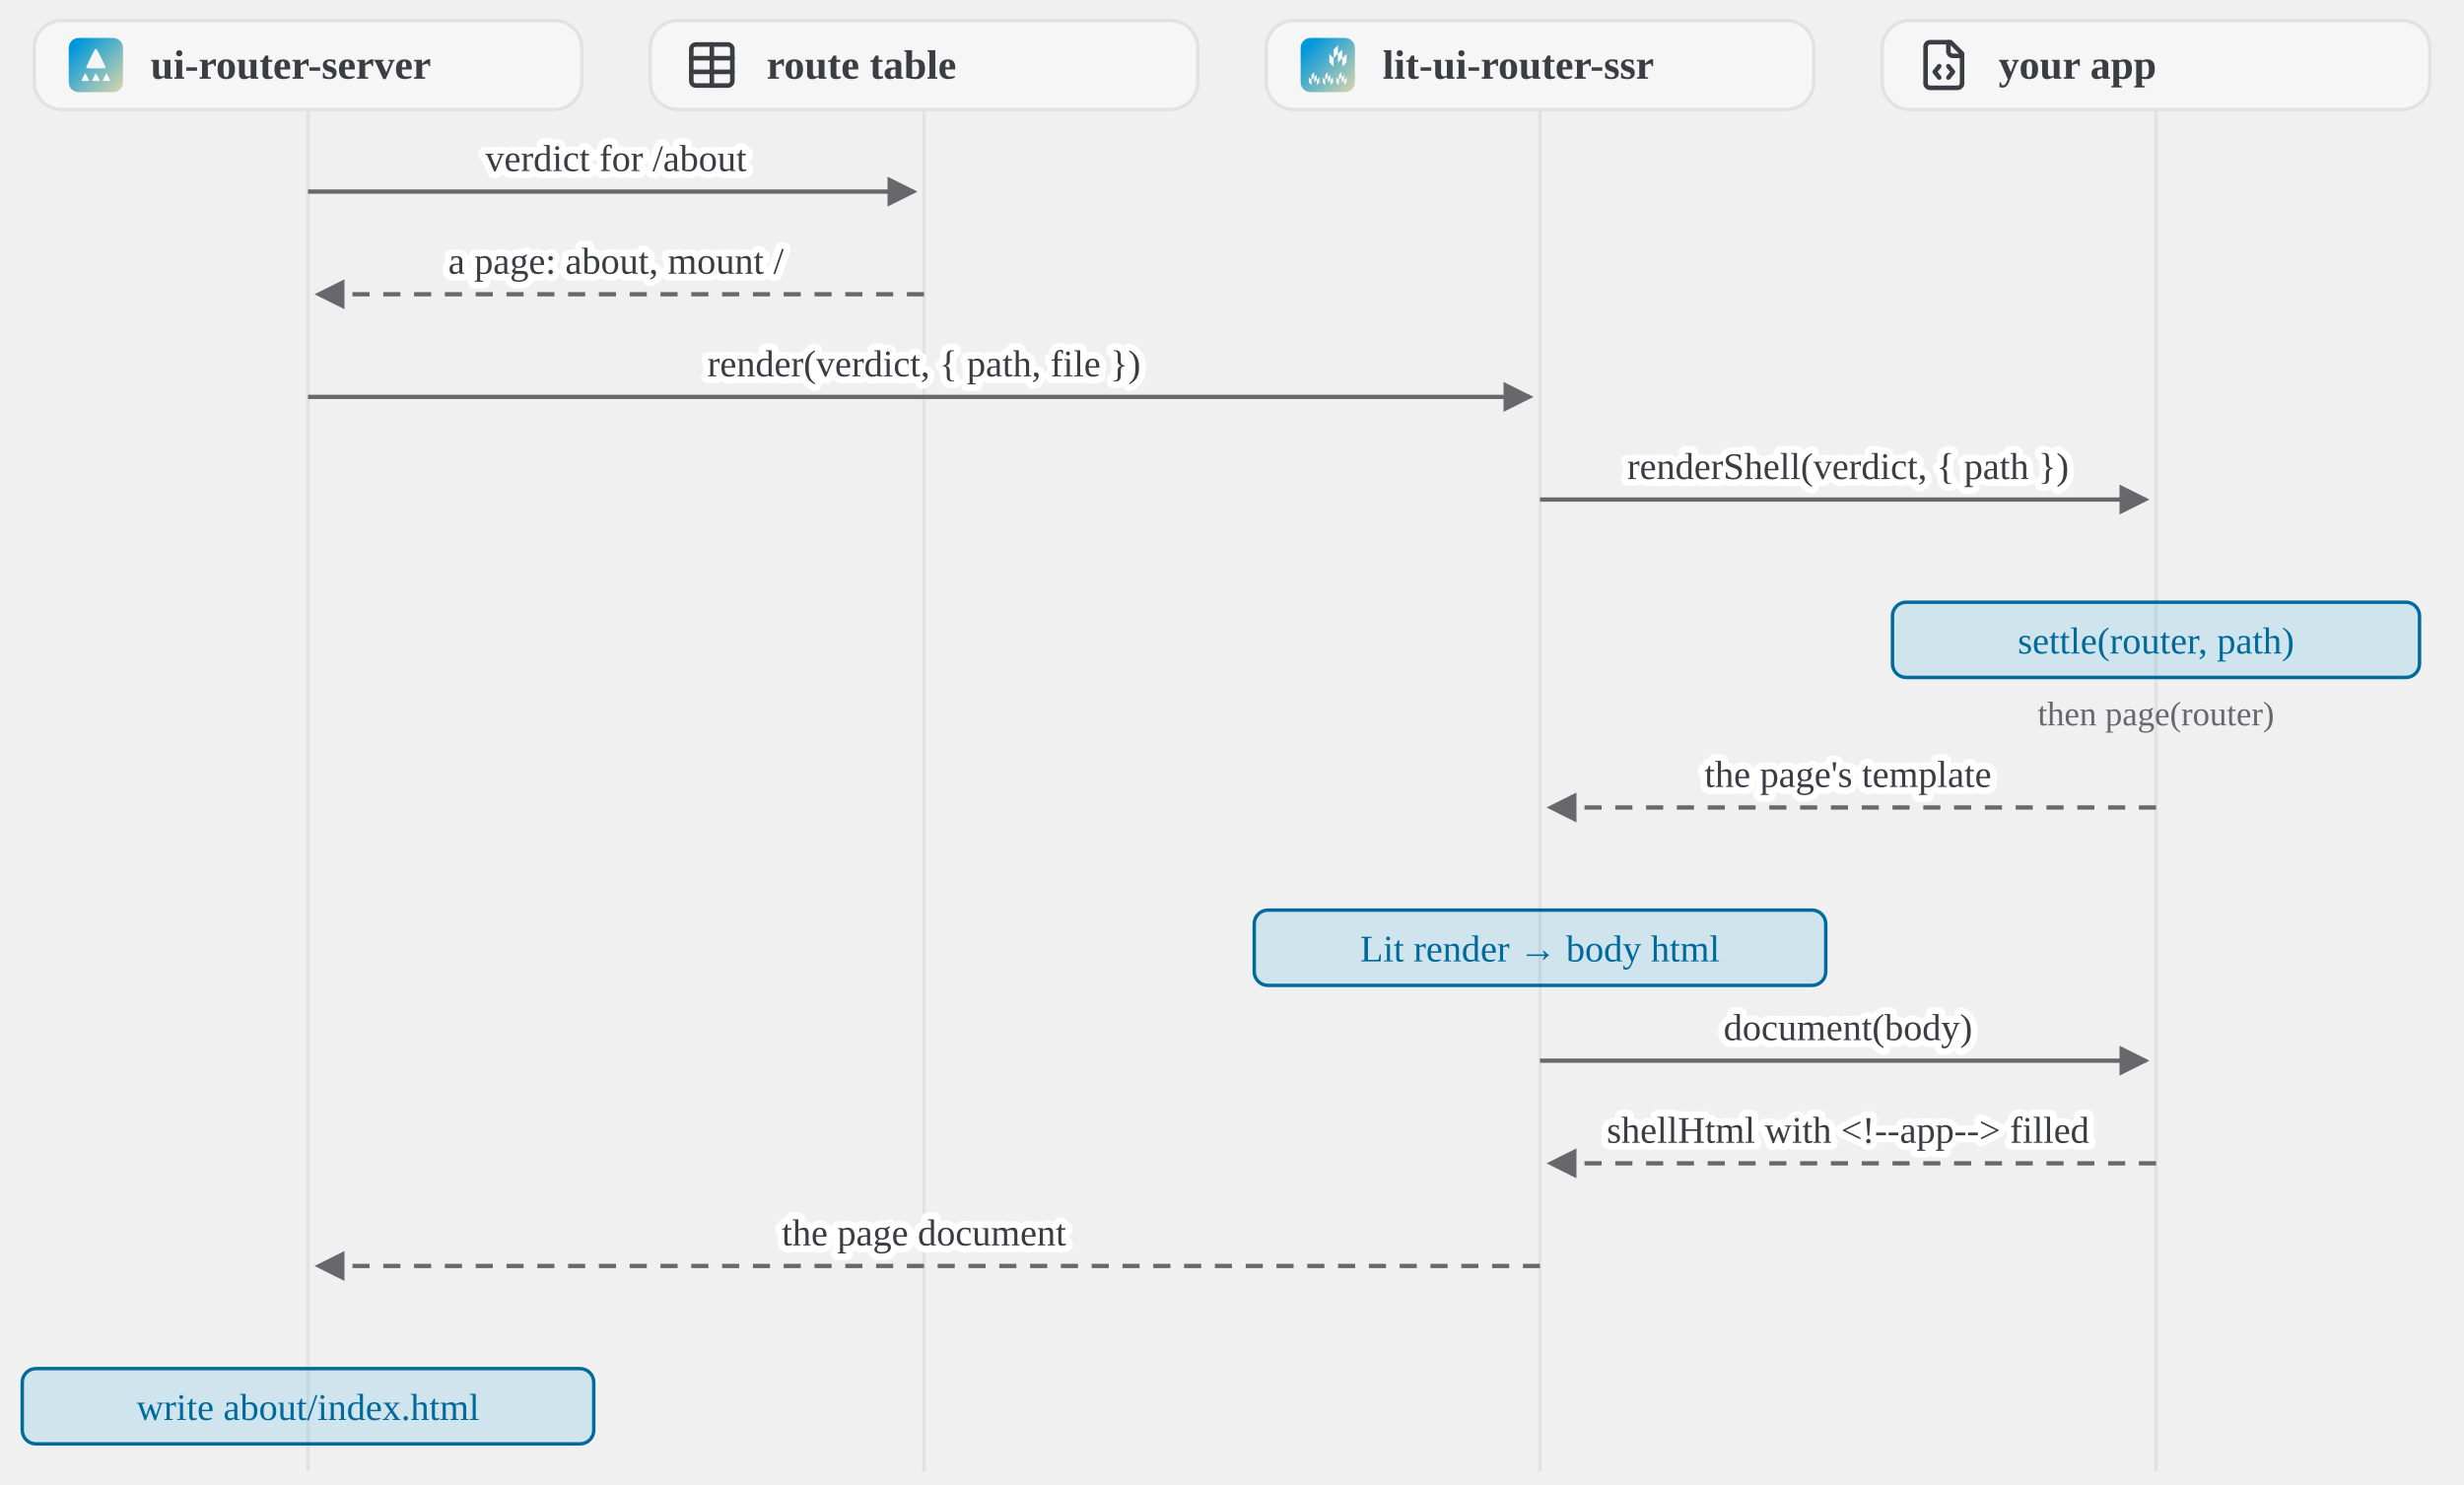
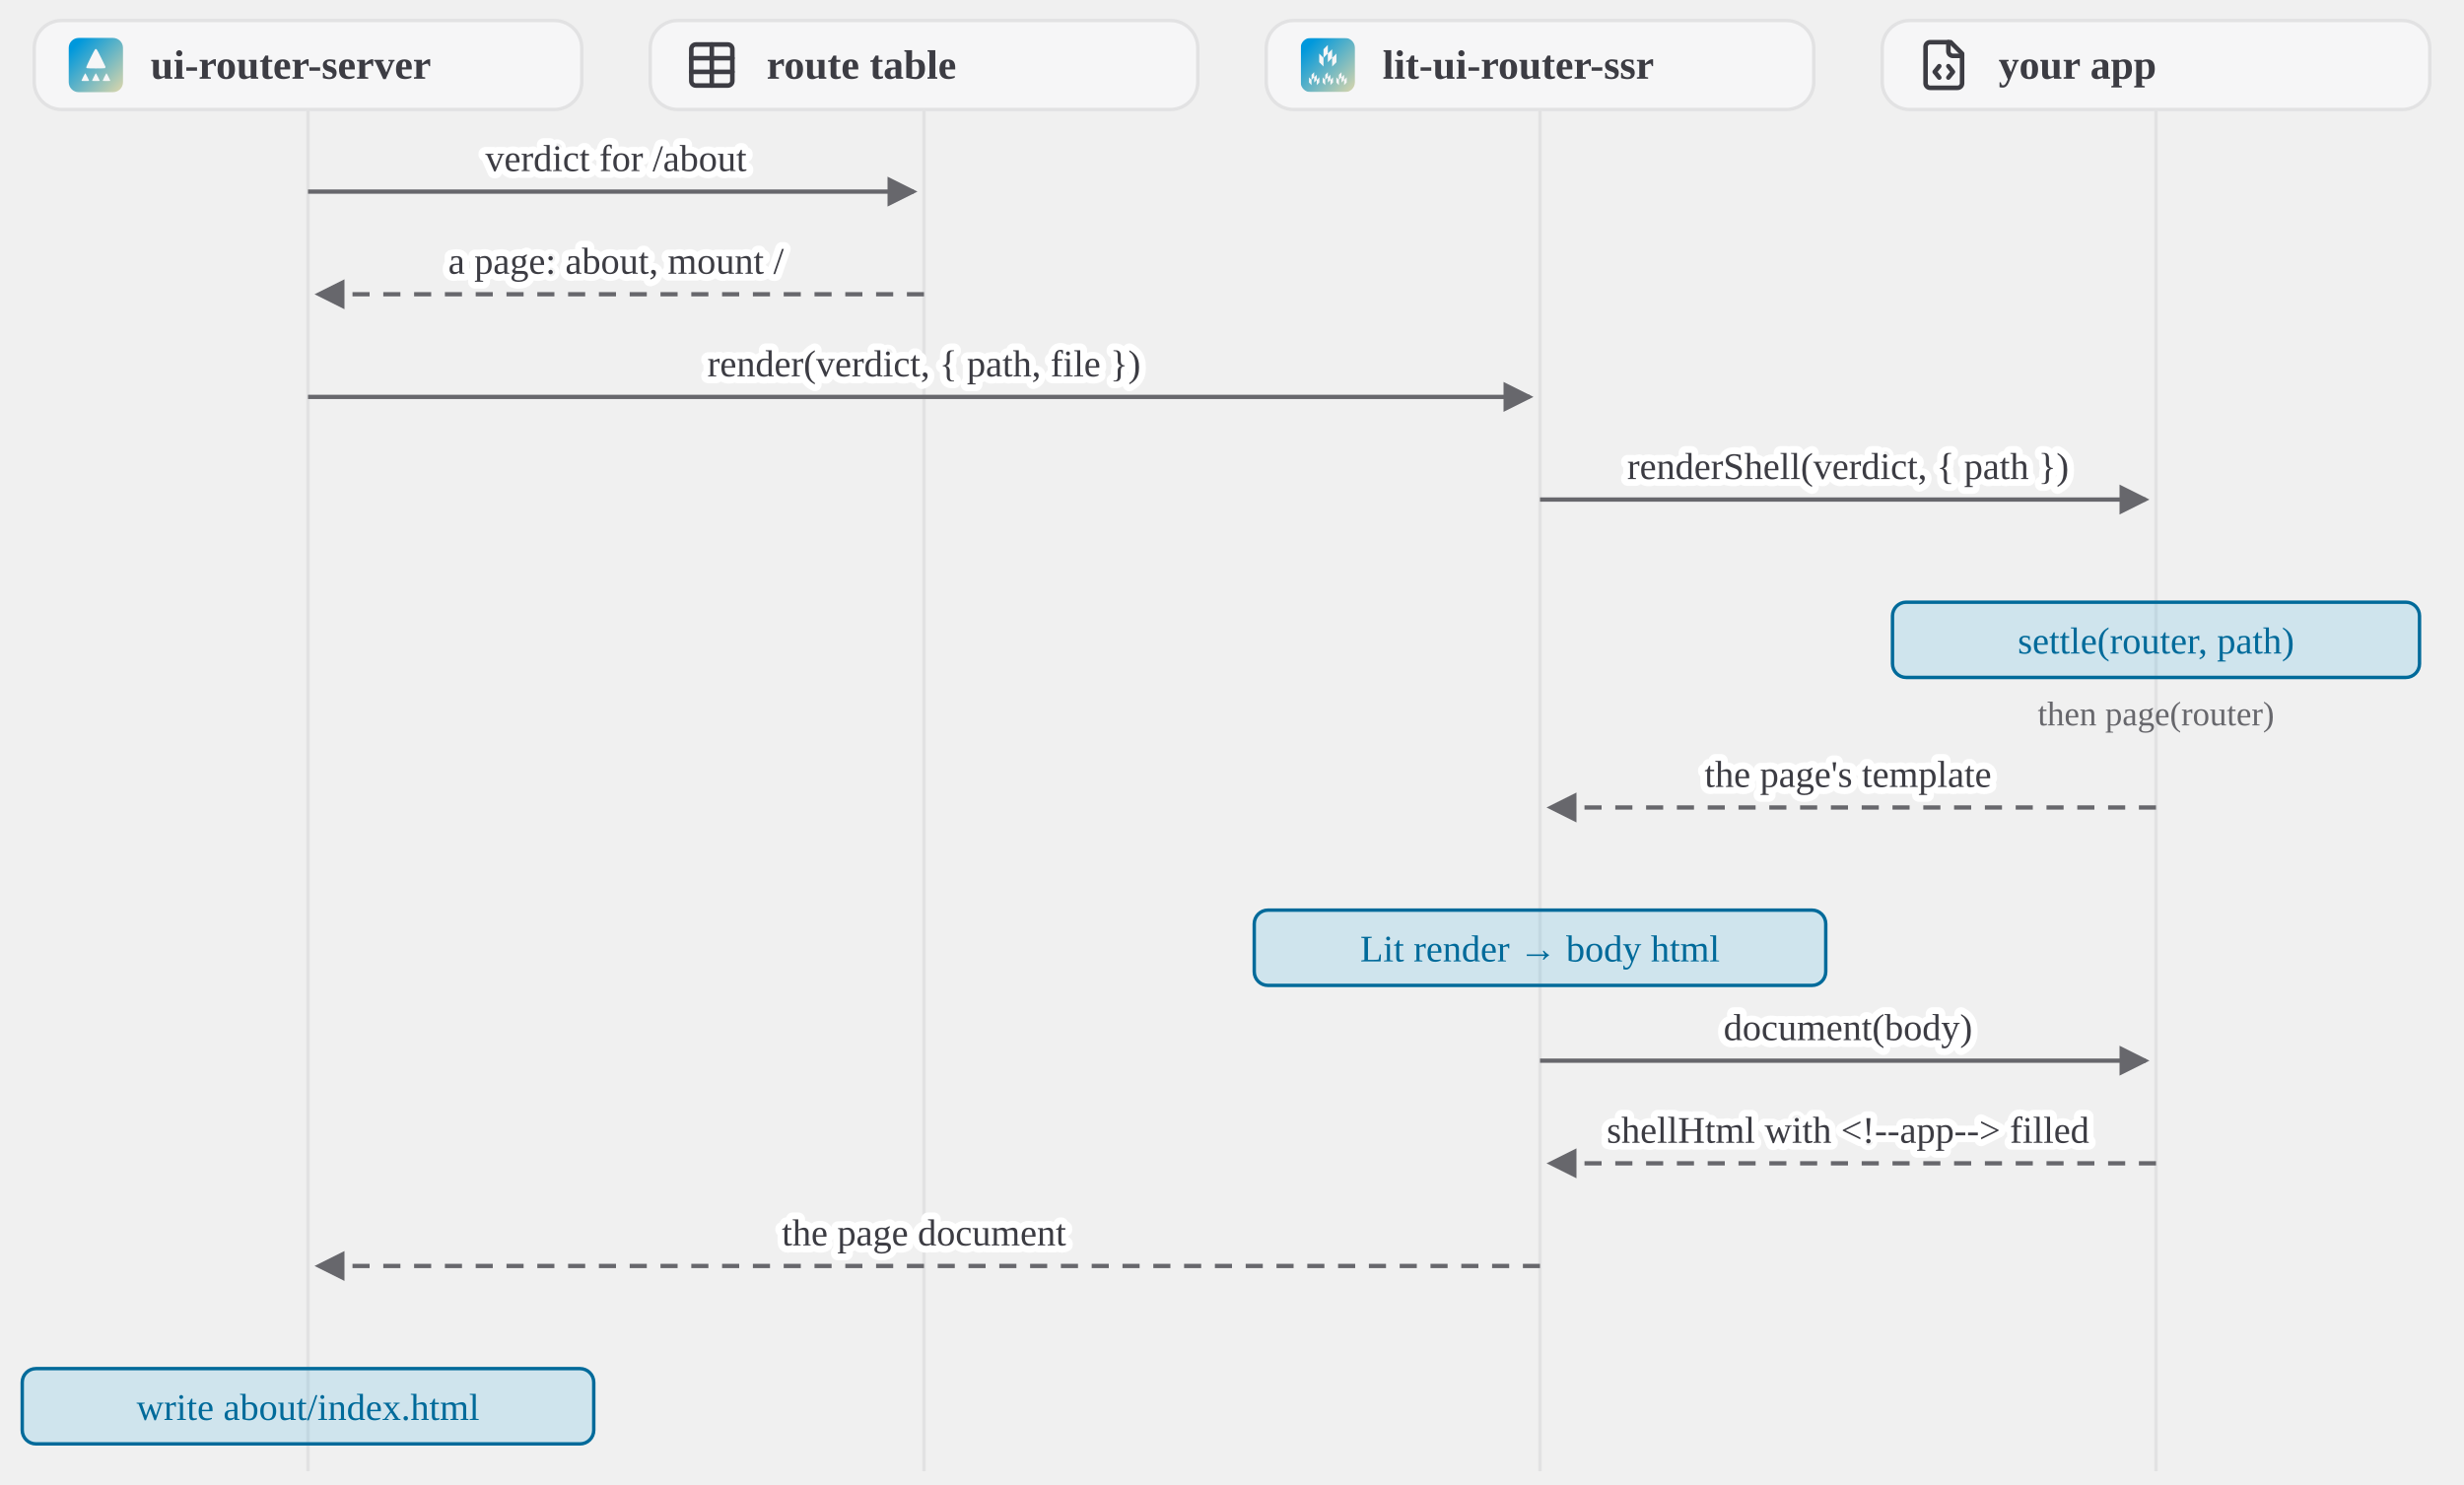
<svg xmlns="http://www.w3.org/2000/svg" viewBox="0 0 720 434" width="100%" style="max-width: 720px" role="img" aria-label="A page, /about: ui-router-server's prerender asks the route table for the verdict, which is a page, the about state under the / mount. It calls lit-ui-router-ssr's render with the verdict, the path and the file. lit-ui-router-ssr calls your renderShell, which settles the router on /about and returns page(router); Lit renders the template to html; your document puts that body into shellHtml in place of the app marker. The finished html comes back and ui-router-server writes about/index.html.">
  <style>
    @media (prefers-color-scheme: dark) {
      svg:root {
        color-scheme: dark;
        --vp-c-bg: #1b1b1f;
        --vp-c-bg-soft: #202127;
        --vp-c-divider: #2e2e32;
        --vp-c-text-1: #dfdfd6;
        --vp-c-text-2: #98989f;
        --vp-c-brand-1: #29abe6;
        --vp-c-brand-soft: rgba(0, 152, 220, 0.16);
      }
    }
  </style>
  <defs>
    <marker id="arr-pre-2" viewBox="0 0 8 8" refX="7" refY="4" markerWidth="7" markerHeight="7" orient="auto-start-reverse">
      <path d="M0 0L8 4L0 8z" fill="var(--vp-c-text-2, #67676c)" />
    </marker>
  </defs>
  <g font-family="var(--vp-font-family-base, ui-sans-serif, system-ui, sans-serif)">
    <line x1="90" y1="32" x2="90" y2="430" stroke="var(--vp-c-divider, #e2e2e3)" />
    <rect x="10" y="6" width="160" height="26" rx="8" fill="var(--vp-c-bg-soft, #f6f6f7)" stroke="var(--vp-c-divider, #e2e2e3)" />
    <svg data-brand="ui-router" x="20" y="11" width="16" height="16" viewBox="36 36 88 88">
      <defs>
        <linearGradient id="uir-pre-2" x1="0" y1="0" x2="1" y2="0" gradientUnits="userSpaceOnUse" gradientTransform="matrix(88.2456,86.5496,-86.5496,88.2456,47.1714,47.8033)">
          <stop offset="0" stop-color="#0098dc" />
          <stop offset="1" stop-color="#ffe0a3" />
        </linearGradient>
      </defs>
      <path fill="url(#uir-pre-2)" fill-rule="evenodd" d="M52.416,36.478c-8.766,0 -15.938,7.172 -15.938,15.938l0,55.298c0,8.767 7.172,15.939 15.938,15.939l55.299,0c8.766,0 15.937,-7.172 15.937,-15.939l0,-55.298c0,-8.766 -7.171,-15.938 -15.937,-15.938l-55.299,0ZM65.459,85.086l-0.463,-0.677l-0.457,-0.672c0.156,-0.865 3.199,-7.515 6.762,-14.779c3.563,-7.264 7.064,-13.821 7.782,-14.571l0.981,0l0.979,-0.006c0.719,0.755 4.221,7.315 7.783,14.578c3.561,7.264 6.58,13.498 6.709,13.854l0,0.335c0,0.438 -0.134,0.876 -0.4,1.261l-0.463,0.677c-0.909,0.229 -7.481,0.415 -14.607,0.415c-7.126,0 -13.698,-0.186 -14.606,-0.415ZM91.432,105.585l-0.18,-0.262l-0.178,-0.26c0.062,-0.336 1.242,-2.912 2.623,-5.727c1.38,-2.815 2.736,-5.357 3.013,-5.649l0.76,0c0.279,0.292 1.637,2.834 3.016,5.649c1.381,2.815 2.55,5.23 2.6,5.369l0,0.129c0,0.17 -0.053,0.341 -0.155,0.489l-0.179,0.262c-0.352,0.088 -2.899,0.16 -5.66,0.16c-2.763,0 -5.309,-0.072 -5.66,-0.16ZM74.407,105.585l-0.181,-0.262l-0.178,-0.26c0.061,-0.336 1.241,-2.912 2.623,-5.727c1.379,-2.815 2.736,-5.357 3.014,-5.649l0.759,0c0.278,0.292 1.636,2.834 3.016,5.649c1.38,2.815 2.55,5.23 2.599,5.369l0,0.129c0,0.17 -0.051,0.341 -0.154,0.489l-0.179,0.262c-0.352,0.088 -2.9,0.16 -5.661,0.16c-2.761,0 -5.307,-0.072 -5.658,-0.16ZM57.38,105.585l-0.18,-0.262l-0.176,-0.26c0.059,-0.336 1.238,-2.912 2.619,-5.727c1.381,-2.815 2.739,-5.357 3.016,-5.649l0.759,0c0.28,0.292 1.636,2.834 3.016,5.649c1.38,2.815 2.55,5.23 2.599,5.369l0,0.129c0,0.17 -0.052,0.341 -0.154,0.489l-0.18,0.262c-0.351,0.088 -2.899,0.16 -5.66,0.16c-2.761,0 -5.308,-0.072 -5.659,-0.16Z" />
    </svg>
    <text x="44" y="23" font-size="12" font-weight="600" fill="var(--vp-c-text-1, #3c3c43)">ui-router-server</text>
    <line x1="270" y1="32" x2="270" y2="430" stroke="var(--vp-c-divider, #e2e2e3)" />
    <rect x="190" y="6" width="160" height="26" rx="8" fill="var(--vp-c-bg-soft, #f6f6f7)" stroke="var(--vp-c-divider, #e2e2e3)" />
    <svg x="200" y="11" width="16" height="16" viewBox="0 0 24 24" fill="none" stroke="var(--vp-c-text-1, #3c3c43)" stroke-width="2" stroke-linecap="round" stroke-linejoin="round">
      <path d="M12 3v18" />
      <rect x="3" y="3" width="18" height="18" rx="2" />
      <path d="M3 9h18" />
      <path d="M3 15h18" />
    </svg>
    <text x="224" y="23" font-size="12" font-weight="600" fill="var(--vp-c-text-1, #3c3c43)">route table</text>
    <line x1="450" y1="32" x2="450" y2="430" stroke="var(--vp-c-divider, #e2e2e3)" />
    <rect x="370" y="6" width="160" height="26" rx="8" fill="var(--vp-c-bg-soft, #f6f6f7)" stroke="var(--vp-c-divider, #e2e2e3)" />
    <svg data-brand="lit-ui-router" x="380" y="11" width="16" height="16" viewBox="0 0 800 800">
      <defs>
        <linearGradient id="lur-pre-2" x1="-1117.68" y1="801.01" x2="-1116.68" y2="801.01" gradientTransform="scale(1123.68 -1123.68) rotate(-44.44 -1539.347 -967.69)" gradientUnits="userSpaceOnUse">
          <stop offset="0" stop-color="#0098dc" />
          <stop offset="1" stop-color="#ffe0a3" />
        </linearGradient>
+         <mask id="lur-mask-pre-2">
+           <rect x="0" y="0" width="800" height="800" fill="#ffffff" />
+           <path fill="#000000" d="m400 107-63 63v126l63-63v-126zm0 126v126l63-63v-126l-63 63zm63 63v126l63-63v-126l-63 63zm-126 0-63-63v126l63 63v-126zM200 505l-38 38v75l38-38v-75zm0 75v76l38-38v-76l-38 38zm38 38v75l38-38v-75l-38 38zm-76 0-37-38v76l37 38v-76zM400 505l-38 38v75l38-38v-75zm0 75v76l38-38v-76l-38 38zm38 38v75l38-38v-75l-38 38zm-76 0-37-38v76l37 38v-76zM600 505l-38 38v75l38-38v-75zm0 75v76l38-38v-76l-38 38zm38 38v75l38-38v-75l-38 38zm-76 0-37-38v76l37 38v-76z" />
+         </mask>
      </defs>
-       <path fill="url(#lur-pre-2)" fill-rule="evenodd" d="M147.89 4C68.2 4 3 69.2 3 148.89V651.6c0 79.7 65.2 144.9 144.89 144.9h502.72c79.69 0 144.88-65.2 144.88-144.9V148.89C795.49 69.2 730.3 4 650.61 4H147.89zm400 107-63 63v126l63-63v-126zm0 126v126l63-63v-126l-63 63zm63 63v126l63-63v-126l-63 63zm-126 0-63-63v126l63 63v-126zM200 505l-38 38v75l38-38v-75zm0 75v76l38-38v-76l-38 38zm38 38v75l38-38v-75l-38 38zm-76 0-37-38v76l37 38v-76zM400 505l-38 38v75l38-38v-75zm0 75v76l38-38v-76l-38 38zm38 38v75l38-38v-75l-38 38zm-76 0-37-38v76l37 38v-76zM600 505l-38 38v75l38-38v-75zm0 75v76l38-38v-76l-38 38zm38 38v75l38-38v-75l-38 38zm-76 0-37-38v76l37 38v-76z" />
+       <path fill="url(#lur-pre-2)" mask="url(#lur-mask-pre-2)" d="M147.89 4C68.2 4 3 69.2 3 148.89V651.6c0 79.7 65.2 144.9 144.89 144.9h502.72c79.69 0 144.88-65.2 144.88-144.9V148.89C795.49 69.2 730.3 4 650.61 4H147.89z" />
    </svg>
    <text x="404" y="23" font-size="12" font-weight="600" fill="var(--vp-c-text-1, #3c3c43)">lit-ui-router-ssr</text>
    <line x1="630" y1="32" x2="630" y2="430" stroke="var(--vp-c-divider, #e2e2e3)" />
    <rect x="550" y="6" width="160" height="26" rx="8" fill="var(--vp-c-bg-soft, #f6f6f7)" stroke="var(--vp-c-divider, #e2e2e3)" />
    <svg x="560" y="11" width="16" height="16" viewBox="0 0 24 24" fill="none" stroke="var(--vp-c-text-1, #3c3c43)" stroke-width="2" stroke-linecap="round" stroke-linejoin="round">
      <path d="M10 12.5 8 15l2 2.5" />
      <path d="m14 12.5 2 2.5-2 2.5" />
      <path d="M14 2v4a2 2 0 0 0 2 2h4" />
      <path d="M15 2H6a2 2 0 0 0-2 2v16a2 2 0 0 0 2 2h12a2 2 0 0 0 2-2V7z" />
    </svg>
    <text x="584" y="23" font-size="12" font-weight="600" fill="var(--vp-c-text-1, #3c3c43)">your app</text>
    <line x1="90" y1="56" x2="267" y2="56" stroke="var(--vp-c-text-2, #67676c)" stroke-width="1.25" marker-end="url(#arr-pre-2)" />
    <text x="180" y="50" font-size="11" fill="var(--vp-c-text-1, #3c3c43)" text-anchor="middle" stroke="var(--vp-c-bg, #ffffff)" stroke-width="4" stroke-linejoin="round" paint-order="stroke">verdict for /about</text>
    <line x1="270" y1="86" x2="93" y2="86" stroke="var(--vp-c-text-2, #67676c)" stroke-width="1.25" stroke-dasharray="5 4" marker-end="url(#arr-pre-2)" />
    <text x="180" y="80" font-size="11" fill="var(--vp-c-text-1, #3c3c43)" text-anchor="middle" stroke="var(--vp-c-bg, #ffffff)" stroke-width="4" stroke-linejoin="round" paint-order="stroke">a page: about, mount /</text>
    <line x1="90" y1="116" x2="447" y2="116" stroke="var(--vp-c-text-2, #67676c)" stroke-width="1.25" marker-end="url(#arr-pre-2)" />
    <text x="270" y="110" font-size="11" fill="var(--vp-c-text-1, #3c3c43)" text-anchor="middle" stroke="var(--vp-c-bg, #ffffff)" stroke-width="4" stroke-linejoin="round" paint-order="stroke">render(verdict, { path, file })</text>
    <line x1="450" y1="146" x2="627" y2="146" stroke="var(--vp-c-text-2, #67676c)" stroke-width="1.25" marker-end="url(#arr-pre-2)" />
    <text x="540" y="140" font-size="11" fill="var(--vp-c-text-1, #3c3c43)" text-anchor="middle" stroke="var(--vp-c-bg, #ffffff)" stroke-width="4" stroke-linejoin="round" paint-order="stroke">renderShell(verdict, { path })</text>
    <rect x="553" y="176" width="154" height="22" rx="4" fill="var(--vp-c-brand-soft, rgba(0,152,220,0.14))" stroke="var(--vp-c-brand-1, #006a9a)" />
    <text x="630" y="191" font-size="11" font-family="var(--vp-font-family-mono, ui-monospace, monospace)" fill="var(--vp-c-brand-1, #006a9a)" text-anchor="middle">settle(router, path)</text>
    <text x="630" y="212" font-size="10" fill="var(--vp-c-text-2, #67676c)" text-anchor="middle">then page(router)</text>
    <line x1="630" y1="236" x2="453" y2="236" stroke="var(--vp-c-text-2, #67676c)" stroke-width="1.25" stroke-dasharray="5 4" marker-end="url(#arr-pre-2)" />
    <text x="540" y="230" font-size="11" fill="var(--vp-c-text-1, #3c3c43)" text-anchor="middle" stroke="var(--vp-c-bg, #ffffff)" stroke-width="4" stroke-linejoin="round" paint-order="stroke">the page's template</text>
    <rect x="366.5" y="266" width="167" height="22" rx="4" fill="var(--vp-c-brand-soft, rgba(0,152,220,0.14))" stroke="var(--vp-c-brand-1, #006a9a)" />
    <text x="450" y="281" font-size="11" font-family="var(--vp-font-family-mono, ui-monospace, monospace)" fill="var(--vp-c-brand-1, #006a9a)" text-anchor="middle">Lit render → body html</text>
    <line x1="450" y1="310" x2="627" y2="310" stroke="var(--vp-c-text-2, #67676c)" stroke-width="1.25" marker-end="url(#arr-pre-2)" />
    <text x="540" y="304" font-size="11" fill="var(--vp-c-text-1, #3c3c43)" text-anchor="middle" stroke="var(--vp-c-bg, #ffffff)" stroke-width="4" stroke-linejoin="round" paint-order="stroke">document(body)</text>
    <line x1="630" y1="340" x2="453" y2="340" stroke="var(--vp-c-text-2, #67676c)" stroke-width="1.25" stroke-dasharray="5 4" marker-end="url(#arr-pre-2)" />
    <text x="540" y="334" font-size="11" fill="var(--vp-c-text-1, #3c3c43)" text-anchor="middle" stroke="var(--vp-c-bg, #ffffff)" stroke-width="4" stroke-linejoin="round" paint-order="stroke">shellHtml with &lt;!--app--&gt; filled</text>
    <line x1="450" y1="370" x2="93" y2="370" stroke="var(--vp-c-text-2, #67676c)" stroke-width="1.25" stroke-dasharray="5 4" marker-end="url(#arr-pre-2)" />
    <text x="270" y="364" font-size="11" fill="var(--vp-c-text-1, #3c3c43)" text-anchor="middle" stroke="var(--vp-c-bg, #ffffff)" stroke-width="4" stroke-linejoin="round" paint-order="stroke">the page document</text>
    <rect x="6.5" y="400" width="167" height="22" rx="4" fill="var(--vp-c-brand-soft, rgba(0,152,220,0.14))" stroke="var(--vp-c-brand-1, #006a9a)" />
    <text x="90" y="415" font-size="11" font-family="var(--vp-font-family-mono, ui-monospace, monospace)" fill="var(--vp-c-brand-1, #006a9a)" text-anchor="middle">write about/index.html</text>
  </g>
</svg>
